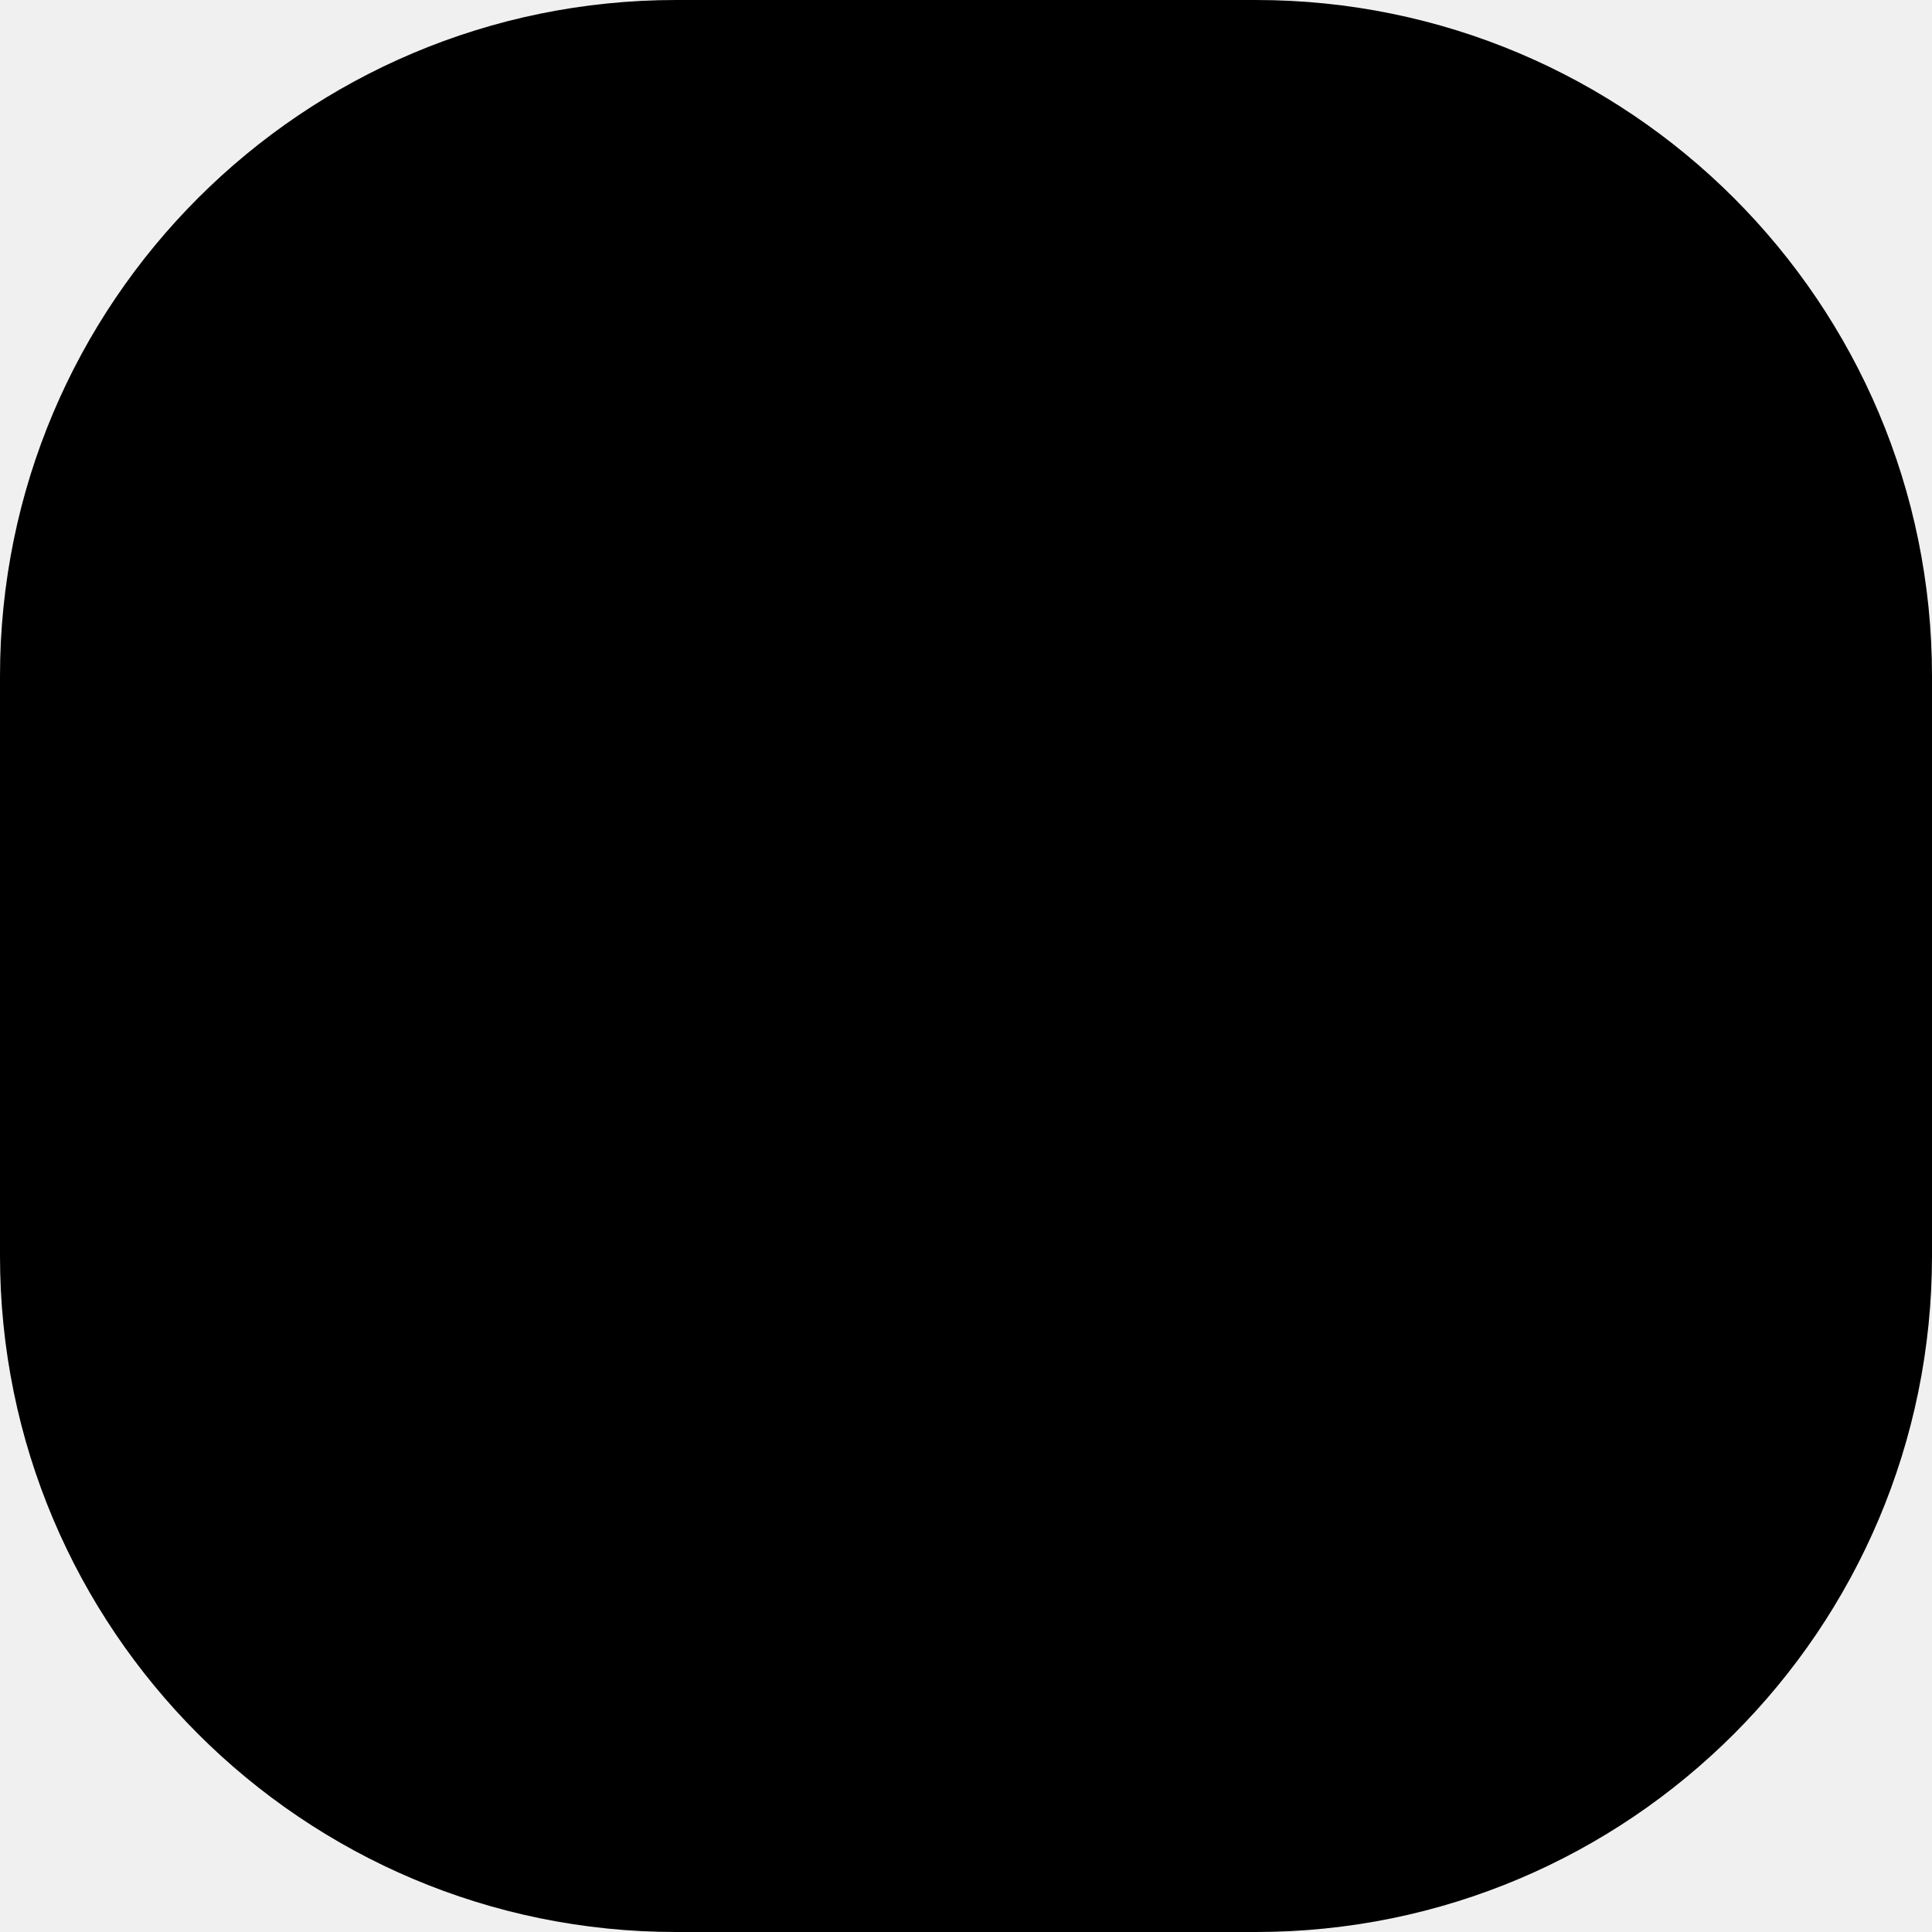
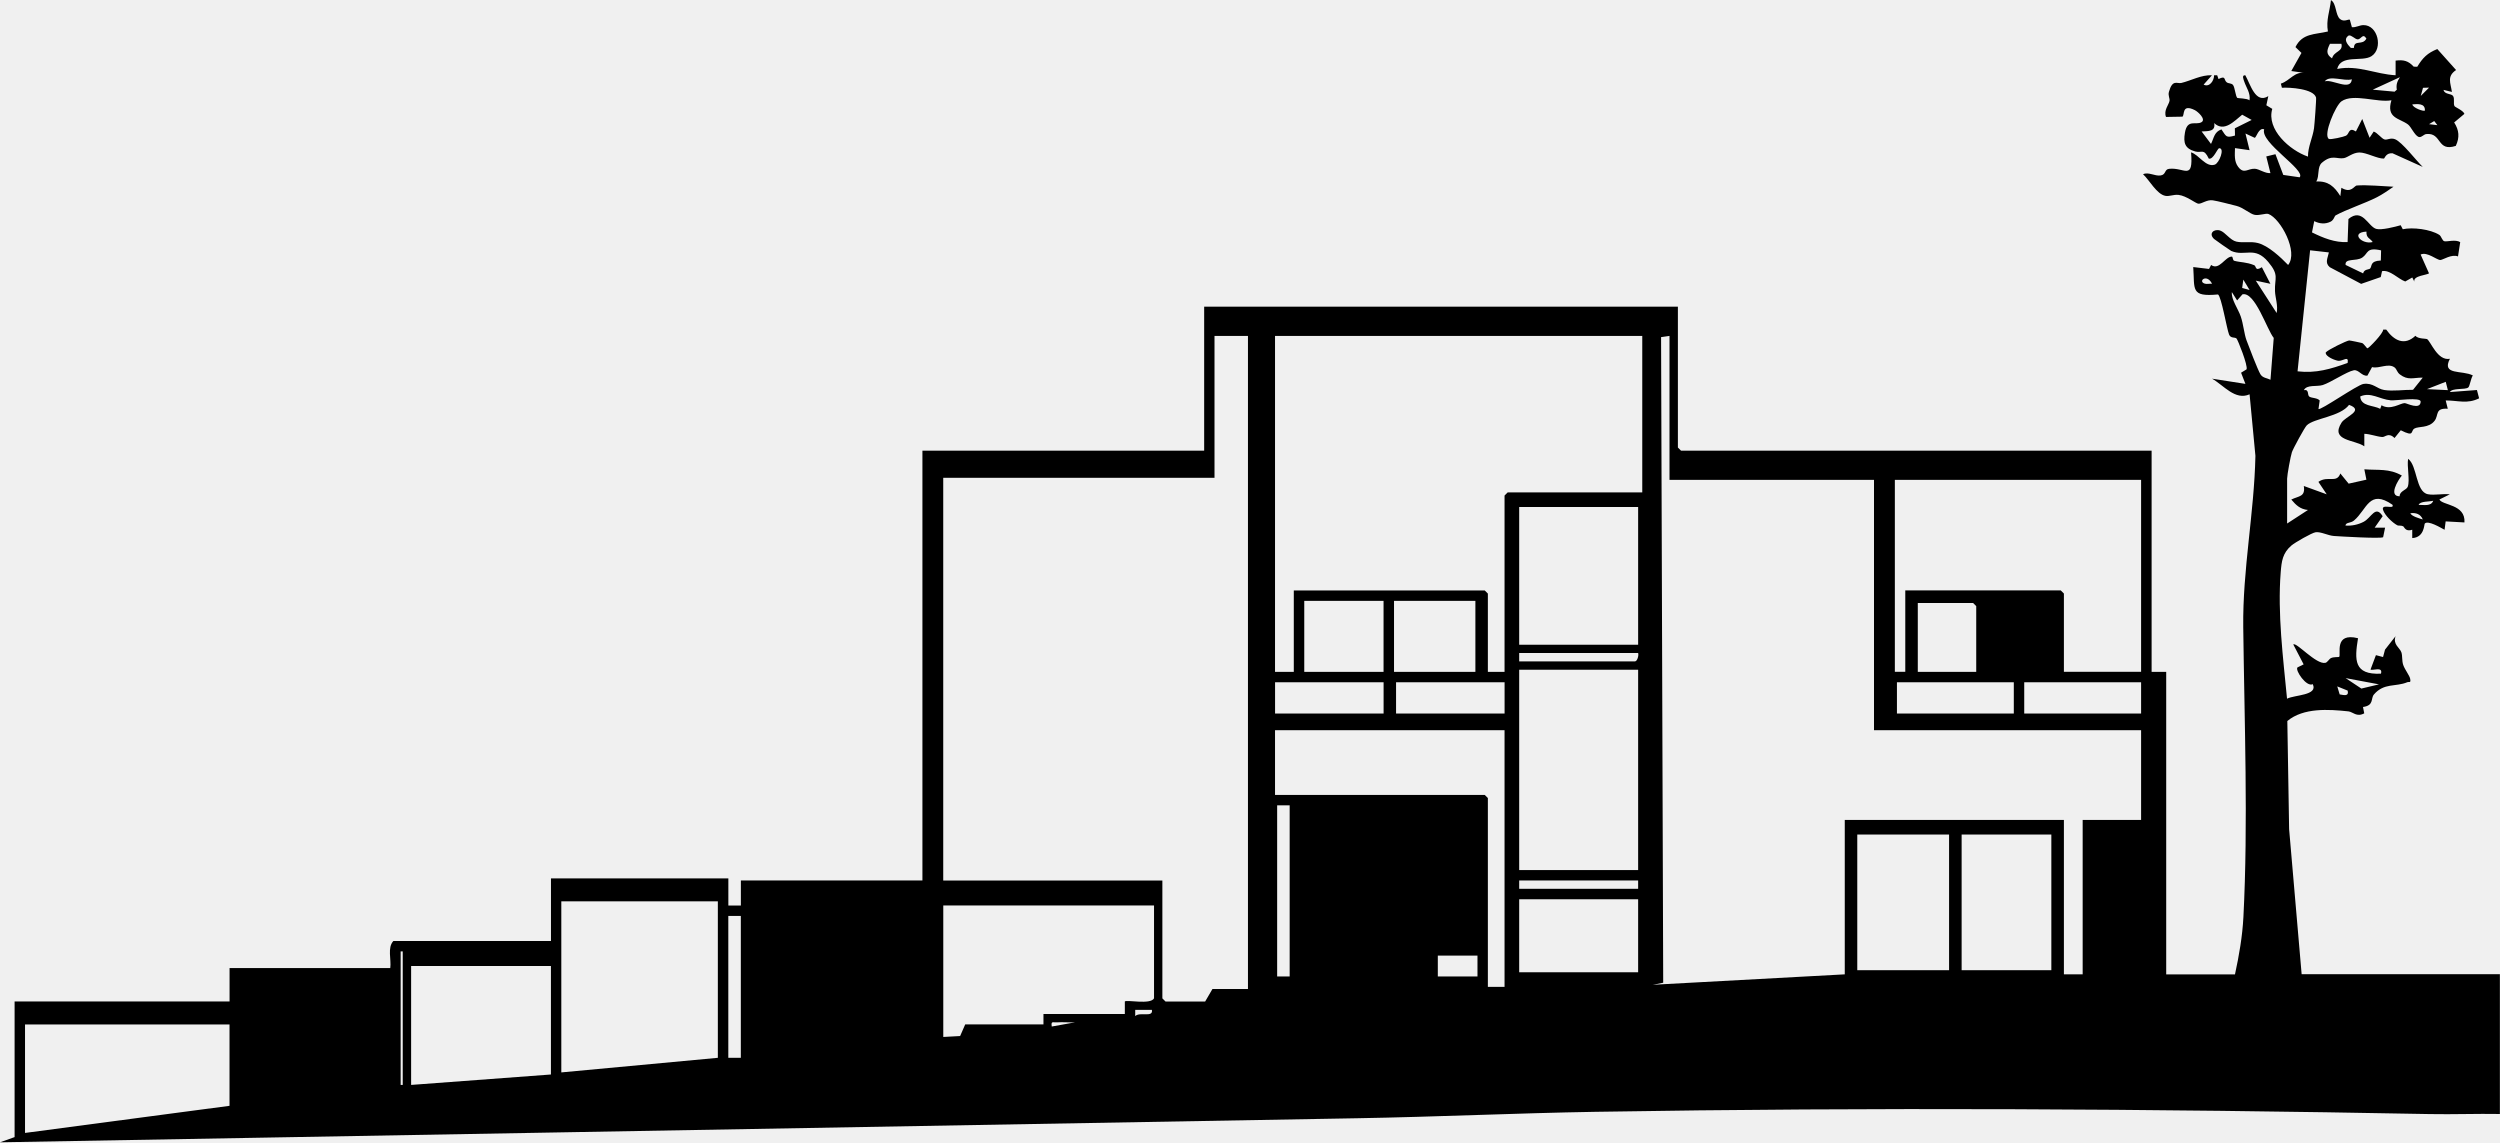
- <svg xmlns="http://www.w3.org/2000/svg" version="1.1" width="1000" height="1000">
-   <g clip-path="url(#SvgjsClipPath1073)">
-     <rect width="1000" height="1000" fill="#000000" />
-     <g transform="matrix(5.46875,0,0,5.46875,150,150)">
-       <svg version="1.1" width="128" height="128">
-         <svg fill="none" viewBox="0 0 128 128">
-           <path d="M50.4 78.5a75.1 75.1 0 0 0-28.5 6.9l24.2-65.7c.7-2 1.9-3.2 3.4-3.2h29c1.5 0 2.7 1.2 3.4 3.2l24.2 65.7s-11.6-7-28.5-7L67 45.5c-.4-1.7-1.6-2.8-2.9-2.8-1.3 0-2.5 1.1-2.9 2.7L50.4 78.5Zm-1.1 28.2Zm-4.2-20.2c-2 6.6-.6 15.8 4.2 20.2a17.5 17.5 0 0 1 .2-.7 5.5 5.5 0 0 1 5.7-4.5c2.8.1 4.3 1.5 4.7 4.7.2 1.1.2 2.3.2 3.5v.4c0 2.7.7 5.2 2.2 7.4a13 13 0 0 0 5.7 4.9v-.3l-.2-.3c-1.8-5.6-.5-9.5 4.4-12.8l1.5-1a73 73 0 0 0 3.2-2.2 16 16 0 0 0 6.8-11.4c.3-2 .1-4-.6-6l-.8.6-1.6 1a37 37 0 0 1-22.4 2.7c-5-.7-9.7-2-13.2-6.2Z" />
-           <style>
-         path { fill: #000; }
-         @media (prefers-color-scheme: dark) {
-             path { fill: #FFF; }
-         }
+ <svg xmlns="http://www.w3.org/2000/svg" version="1.1" width="599.4" height="273.88">
+   <svg version="1.1" width="599.4" height="273.88">
+     <svg id="Layer_1" data-name="Layer 1" viewBox="0 0 599.4 273.88">
+       <defs>
+         <style>
+       .cls-1 {
+         fill: #fff;
+       }
    </style>
-         </svg>
-       </svg>
-     </g>
-   </g>
-   <defs>
-     <clipPath id="SvgjsClipPath1073">
-       <rect width="1000" height="1000" x="0" y="0" rx="350" ry="350" />
-     </clipPath>
-   </defs>
+       </defs>
+       <path d="M535.86,233.61c.98-4.51,1.78-9.11,2.02-13.74,1.16-22.5.23-46.98-.04-69.53-.16-13.82,2.62-27.22,2.92-41.04l-1.4-14.76c-3.47,1.54-6.19-2.16-9-3.75l8,1.25-1.04-2.68,1.31-.8c.4-.85-2.11-7.12-2.4-7.4-.41-.39-1.4.03-1.79-.95-.55-1.38-1.83-9.08-2.65-9.61-6.67.62-5.55-1.19-5.94-6.57l3.79.45.5-.95c1.94,1.41,3.37-2.02,4.96-2.01.28,0,.17.9.59,1.01,1.57.42,2.84.27,4.77,1.05.57.23.13,1.56,1.85.49l2.04,3.97-3.5-.75,5,7.76c.37-1.79-.33-3.63-.4-5.25-.12-3.19,1.08-3.77-1.61-6.99-3.28-3.93-5.54-1.21-8.87-2.64-.23-.1-3.94-2.7-4.13-2.88-1.4-1.32,0-2.5,1.47-2.01,1.21.4,2.39,2.32,3.89,2.65,1.65.37,3.35-.12,5.16.34,2.49.63,5.48,3.43,7.24,5.26,2.52-3.11-1.8-11.14-4.73-12.23-.6-.22-2.11.41-3.25.22s-2.77-1.75-4.38-2.15c-1.37-.35-4.58-1.18-5.7-1.34-1.43-.21-2.65.88-3.46.81-.61-.05-2.89-1.91-4.75-2.11-1.23-.13-2.15.4-3.14.23-2.09-.36-3.88-3.84-5.37-5.18,1.31-.64,2.82.52,4.25.28,1.3-.22.84-1.45,1.99-1.58,3.68-.42,5.84,2.99,5.27-3.95,1.89.55,3.51,3.65,5.67,2.95,1.09-.35,2.48-3.99,1.08-3.94-.45.02-1.39,2.78-2.5,2.49-1.23-2.55-1.68-1.28-3.24-1.71-2.49-.7-2.9-2.03-2.48-4.51.57-3.37,2.65-1.71,3.98-2.52,1.13-.68-.83-2.5-1.62-2.89-3.2-1.59-2.37,1.19-2.96,1.57l-3.94.07c-.6-1.61.65-2.85.84-3.84.12-.6-.39-1.27-.14-2.17.87-3.1,1.95-1.9,2.98-2.14,2.31-.55,4.77-1.97,7.34-1.85l-2,2.25c1.38.72,2.52-.92,2.51-2.25h.74s.32.91.32.91c1.88-.94,1.19.22,1.99.8.43.31,1.13.17,1.49.63.45.57.6,2.69,1.02,3.1.11.1,2.34.07,2.93.57.29-1.72-.78-3.04-1.26-4.49-.16-.49-.68-1.61.26-1.51,1.23,2.18,2.43,6.92,5.51,5l-.47,2.19,1.42.86c-1.45,4.94,4.19,9.95,8.56,11.45-.03-2.33,1.14-4.56,1.45-6.81.12-.84.58-6.99.49-7.34-.57-2.13-6.3-2.48-8.19-2.36l-.25-.99c2.23-.71,3.31-3.1,6-2.52l-3.5-.5,2.44-4.34-1.44-1.4c1.65-3.35,4.61-2.98,7.78-3.74-.48-2.79.45-4.8.73-7.52,1.36.78,1.02,3.62,2.21,4.56.97.77,2.01-.08,2.32.15l.49,1.78c.95.11,1.8-.48,2.74-.5,3.51-.07,4.8,5.65,1.94,7.46-2.25,1.43-7.31-.51-8.21,3.05,5.01-1,9.2,1.27,14.01,1.51v-3.51c1.92-.24,3.03.04,4.34,1.45l.85.03c1.3-2.14,2.43-3.3,4.81-4.25l4.5,5.03c-2.25,1.52-1.32,3.05-1,5.25l-2-.49c.18,1.13,1.86.83,2.28,1.47.44.69,0,1.8.34,2.42.15.27,2.11,1.05,2.38,1.86l-2.46,2.06c1.19,1.86,1.35,3.58.39,5.62-4.6,1.5-3.27-3.24-7.08-2.84-.61.06-1.22.95-1.86.68-.96-.41-1.76-2.41-2.53-2.99-2.06-1.52-5.28-1.46-3.96-5.79-3.36.64-9.13-1.73-11.99.26-1.4.97-4.44,8.05-3.02,9,.38.26,3.67-.52,4.13-.77.83-.45.59-2.15,2.36-1.01l1.52-2.99,1.76,4.5.99-1.49c.9.29,1.91,1.73,2.61,1.9s1.39-.48,2.5-.06c1.69.65,5.14,5.2,6.65,6.64l-7.25-3.27c-1.61-.14-1.88,1.26-2.06,1.27-1.54.07-4.24-1.49-5.9-1.46-1.57.03-2.76,1.18-3.69,1.35-1.72.31-2.84-.97-5.26,1.09-1.22,1.03-.54,3.14-1.36,4.52,2.87-.16,4.36,1.23,5.76,3.5l.25-2c2.4,1.45,3.03-.51,3.73-.55,2.56-.17,6.16.18,8.77.3-1.23.85-2.66,1.85-3.98,2.52-2.81,1.44-7.48,2.99-9.91,4.36-.27.15-.4,1.12-1.22,1.51-1.3.63-2.64.49-3.9-.14l-.54,2.7c2.63,1.3,5.52,2.5,8.54,2.31l.2-5.52c3.34-2.78,4.68,1.75,6.63,2.36,1.22.38,4.59-.49,5.9-.87l.5.96c2.38-.52,6.63,0,8.75,1.35.54.35.68,1.44,1.26,1.54.69.13,2.62-.49,3.76.2l-.53,3.43c-1.55-.61-3.57.82-4.22.86-.83.05-3.17-2.07-4.74-1.31l2,4.49c-.31.43-3.87.55-3.51,2l-.49-.99-1.69.96c-1.75-.63-3.64-2.85-5.56-2.48l-.31,1.42-4.7,1.63-7.53-4c-1.25-1.08-.46-2.21-.21-3.54l-4.5-.51-3.01,29.02c4.46.52,7.94-.56,12.01-2.01.32-1.88-1.14-.4-2.22-.51-.68-.07-3.13-.97-3.04-1.99.46-.63,4.92-2.8,5.62-2.89.16-.02,2.97.56,3.12.62.48.22,1.07,1.26,1.28,1.26.3,0,3.83-3.61,3.76-4.49h.73c1.85,2.62,4.36,3.96,7,1.49.58.76,2.59.66,2.78.78.93.59,2.5,5.3,5.49,4.73-2.09,4.04,2.98,2.66,5.5,4-.47.62-.73,2.61-1.11,2.89-.78.59-3.8.04-4.4,1.09l6.49-.49.52,1.99c-2.86,1.42-5.01.51-8.01.51l.5,1.99c-3.12-.2-2.13,1.52-3.15,2.87-1.4,1.86-3.9,1.28-4.87,1.89s.12,2.11-3.25.4l-1.5,1.86c-1.46-1.44-2.22-.18-2.96-.24-1.45-.13-2.82-.72-4.28-.77v3c-2.24-1.63-8.3-1.23-5.45-5.7.93-1.46,5.54-2.89,1.79-4.24-2.11,2.84-8.37,3.19-10.13,4.9-.54.52-3.28,5.59-3.57,6.44-.32.95-1.15,5.5-1.15,6.35v10.76l5-3.25c-1.84-.17-2.86-1.14-4-2.5,1.82-.89,3.42-.62,3-3.25l5.5,2-2-2.99c2.29-1.6,4.37.46,5.26-2.01l1.99,2.44,4.26-.95-.5-2.49c3.36.27,5.93-.25,9,1.5-.98,1.16-3.25,4.98-.53,4.97-.04-1.27,1.67-1.48,1.95-2.31.55-1.58-.24-4.85.08-6.67,2.25,1.64,1.77,7.92,4.76,8.49,1.55.3,3.61-.19,5.24.02l-2.5,1.24c.69,1.44,6.29,1.09,6.01,5.5l-4.51-.25-.26,2.01c-.91-.48-3.94-2.33-4.74-1.5-.18.19-.08,3.34-3.01,3.49v-2c-1.63.58-1.9-.69-2.18-.83-.51-.25-1.12-.09-1.39-.23-1.2-.64-3.04-2.42-3.43-3.7-.5-1.62,2.86.04,2.25-1.24-5.59-3.86-6.09,1.15-9.22,3.79-.82.69-1.96.38-2.04,1.21,1.49.11,3.03-.21,4.35-.9,1.89-.98,2.82-4.11,4.57-1.35l-1.92,2.75h2.5s-.47,2.29-.47,2.29c-.56.39-10.23-.18-11.78-.29-1.45-.1-3.16-1.07-4.4-.9-.9.12-5,2.48-5.82,3.19-2.11,1.82-2.35,3.74-2.56,6.44-.78,9.9.58,20.45,1.52,30.28,1.76-.93,7.53-.76,6.16-3.49-1.48.8-4.28-3.33-3.66-4.01l1.48-.73-2.48-4.77c.69-.68,5.46,4.88,7.69,4.4.52-.11.86-.9,1.35-1.14.64-.31,1.86-.2,1.95-.28.54-.53-1.36-5.95,4.53-4.48-.86,5.24-1.01,8.81,5.5,8.5.54-1.85-2.1-.62-2.5-1l1.29-3.44,1.71.45.47-1.77,2.53-3.23c-.69,2.01,1,2.74,1.39,3.86.3.85.09,2.02.45,3.05.41,1.17,1.54,2.54,1.67,3.34.19,1.08-.25.6-.72.8-2.76,1.15-5.55.1-7.97,2.92-.83.97.08,2.63-2.63,3.01l.3,1.52c-1.81.98-2.73-.35-3.78-.47-4.77-.51-10.78-.91-14.66,2.31l.43,25.93,3,34.77h47.53v33.52c-5.58-.1-11.19.13-16.78.02-66.69-1.26-133.47-1.66-200.14-.54-18.94.32-38.06,1.21-57,1.54L0,273.88l3.5-1.25v-32.52h51.54v-8h38.53c.29-2.07-.75-4.91.75-6.5h37.78v-15.01h42.53v6.51s3,0,3,0v-6.01s43.53,0,43.53,0v-103.05h67.55v-34.52h113.58v33.77l.75.75h112.83v53.03h3.5v72.54h16.51ZM564.37,11.5c.09-2.13,2.05-.46,3-2.25-.92-1.46-1.24.28-2.16.18-.62-.07-1.43-1.06-2.07-.93-1.4.92-.33,2.13.5,3h.74ZM561.38,10.5h-2.75c-.75,1.53-1.04,2.46.5,3.5.49-1.83,2.7-1.54,2.25-3.5ZM563.88,19.01c-1.84.57-5.35-1.09-6.5.49,1.86-.57,6.23,2.44,6.5-.49ZM575.39,18.51l-6.5,2.99,5.24.48.53-.47c-.2-1.23.08-1.96.74-3ZM582.39,21.01l-1.45.04-.54,1.95,2-2ZM581.39,26.51c.1-1.81-1.79-1.57-3-1.49.04.81,2.68,1.77,3,1.49ZM535.86,32.5l-.03-1.74,4.03-2-2.27-1.26c-1.86,1.47-4.3,4.29-6.72,2.01.4,2.05-1.39,1.92-3.01,2.01l2.25,2.99c.72-1.44.75-2.87,2.5-3.49,1.18,1.72,1.06,2.1,3.25,1.48ZM584.39,30.01l-.76-.99-1.24.75,2,.24ZM542.86,31.01c-1.32-.53-1.87,2-2.28,2.03l-2.21-1.03.99,4-3.5-.5c-.03,1.58-.24,3.15.76,4.49,1.39,1.85,2.3.38,4,.46,1.04.05,2.43,1.15,3.74,1.05l-1-4,2.2-.54,1.88,4.97,3.93.57c1.54-1.75-9.58-8.35-8.51-11.5ZM567.38,55.53c-3.98.22-1.07,3.2,1.5,2.5-.62-.93-1.59-.93-1.5-2.5ZM570.89,60.03c-3.61-.83-3.03.74-4.52,1.73-1.46.97-4.22.07-3.99,1.76l4.2,2.03c.24-1.06,1.42-.89,1.67-1.16.55-.59-.1-1.82,2.58-1.93l.06-2.44ZM530.36,68.03c-1.29-2.56-3.5-.55-1.73-.02.48.15,1.18-.03,1.73.02ZM539.36,69.53l-1.5-2.49-.28,2,1.78.49ZM536.37,72.03l-1.26-2c-.18,1.78,1.51,4.01,2.14,5.87s.81,4.14,1.36,5.65,2.71,7.12,3.34,8.17c.56.93,1.57.9,2.42,1.33l.78-10.03c-1.64-2.01-4.49-11.16-7.5-10.45l-1.28,1.46ZM299.2,80.54h-8.01v34.02h-65.04v96.55h52.54v28.26l.75.75h9.51l1.75-3h8.51V80.54ZM393.76,80.54h-88.06v80.54h4.5v-19.51h45.78l.75.75v18.76h4v-42.27l.75-.75h32.27v-37.52ZM400.27,80.54l-2.01.29.51,154.79-2.5.49,46.03-2.5v-37.02h52.54v37.02h4.5v-37.02h14.01v-21.51h-64.04v-60.03h-49.03v-34.52ZM574.24,88.19c-1.54-1.3-3.74.28-5.52-.17l-1.11,2.04c-1.3.22-2.1-1.51-3.27-1.28-1.69.32-5.48,2.91-7.45,3.54-1.38.44-3.83-.17-4.51,1.22,1.33-.26.77,1.18,1.3,1.55.56.39,1.89.26,2.49.93l-.29,2.03c.37.5,9.31-5.8,10.79-6,2.35-.31,3.15,1.17,4.99,1.46,2.06.33,4.75-.08,6.89-.05l2.33-2.92c-2.28-.02-3.53.74-5.5-.78-.64-.49-.79-1.27-1.15-1.58ZM586.9,93.54l-.51-2-4.5,1.76,5,.24ZM570.99,97.16c2.14,1.32,4.59-.54,5.56-.51.51.01,3.76,1.74,3.83-.35.04-1.17-5.96-.2-7.18-.32-2.68-.24-4.78-2.06-7.31-.93.13,2.43,3.16,2.08,4.79,2.97l.32-.86ZM513.35,115.05h-59.04v46.02h2.5v-19.51h37.28l.75.75v18.76h18.51v-46.02ZM583.39,120.06c-.84.25-3.16.06-3.5.99,1.19-.03,3,.43,3.5-.99ZM392.76,121.56h-28.52v33.02h28.52v-33.02ZM580.89,124.55c-.51-1.3-1.69-1.69-3-1.49.37.76,2.22,1.24,3,1.49ZM331.72,144.07h-19.01v17.01h19.01v-17.01ZM353.74,144.07h-19.51v17.01h19.51v-17.01ZM473.82,161.08v-15.76l-.75-.75h-13.26v16.51h14.01ZM392.76,156.57h-28.52v2h27.77c.53,0,.95-1.42.75-2ZM392.76,160.58h-28.52v48.02h28.52v-48.02ZM570.38,164.08l-8-1.5,3.78,2.51,4.23-1.01ZM305.71,163.58v7.5h26.02v-7.5h-26.02ZM334.72,163.58v7.5h26.02v-7.5h-26.02ZM454.81,163.58v7.5h28.02v-7.5h-28.02ZM485.33,163.58v7.5h28.02v-7.5h-28.02ZM562.88,165.58l-2.5-1.01.58,1.92c.99.16,2.26.56,1.92-.91ZM360.74,175.08h-55.04v15.51h50.28l.75.75v45.27h4v-61.53ZM309.21,193.09h-3v41.02h3v-41.02ZM467.31,200.09h-22.01v32.52h22.01v-32.52ZM491.83,200.09h-21.51v32.52h21.51v-32.52ZM392.76,211.1h-28.52v2h28.52v-2ZM392.76,215.6h-28.52v17.51h28.52v-17.51ZM172.11,216.1h-37.53v41.02l37.53-3.5v-37.52ZM276.69,217.1h-50.53v31.52l4.04-.22,1.22-2.79h18.76v-2.5h19.51v-3c.46-.47,6.14.84,7-.75v-22.26ZM177.62,219.6h-3v34.02h3v-34.02ZM96.56,228.11h-.5v32.02h.5v-32.02ZM354.24,229.11h-9.51v5h9.51v-5ZM132.09,231.61h-33.52v28.51l33.52-2.5v-26.01ZM276.18,242.12h-4s0,1.5,0,1.5c1.12-1.11,4.36.46,4-1.5ZM257.67,245.12c-1.41.05-2.85-.1-4.26,0-1,.07-1.45-.4-1.24,1l5.5-.99ZM55.03,245.62H6v26.01l49.03-6.5v-19.51Z" />
+       <line class="cls-1" x1="560.96" y1="166.5" x2="560.38" y2="164.58" />
+     </svg>
+   </svg>
+   <style>@media (prefers-color-scheme: light) { :root { filter: none; } }
+ @media (prefers-color-scheme: dark) { :root { filter: invert(100%); } }
+ </style>
</svg>
